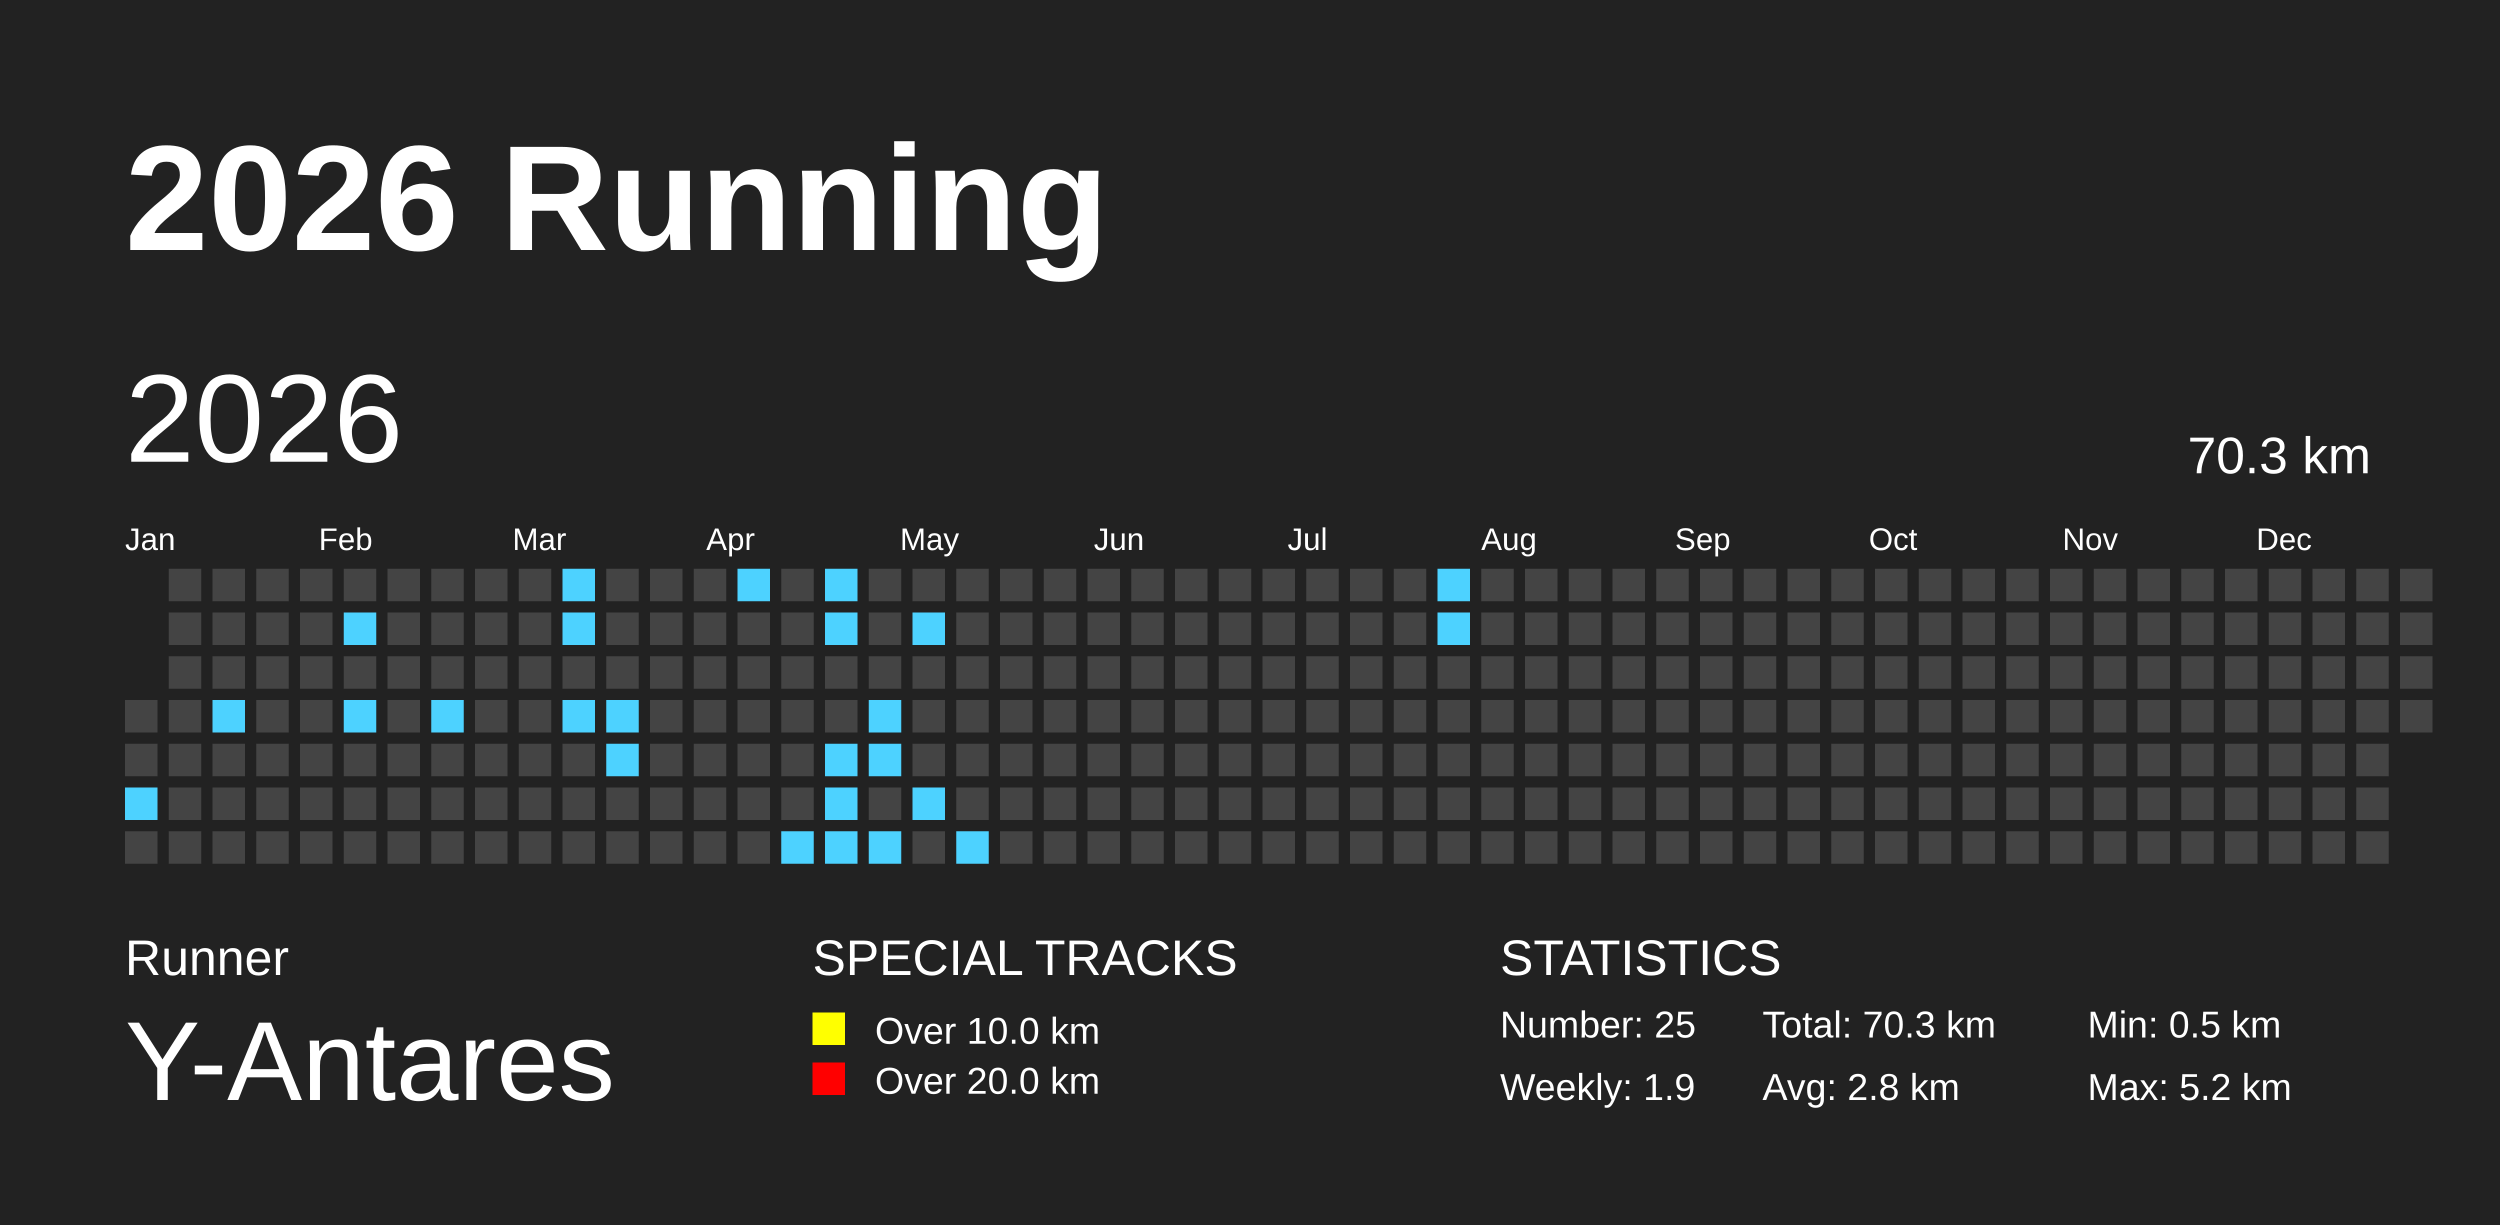
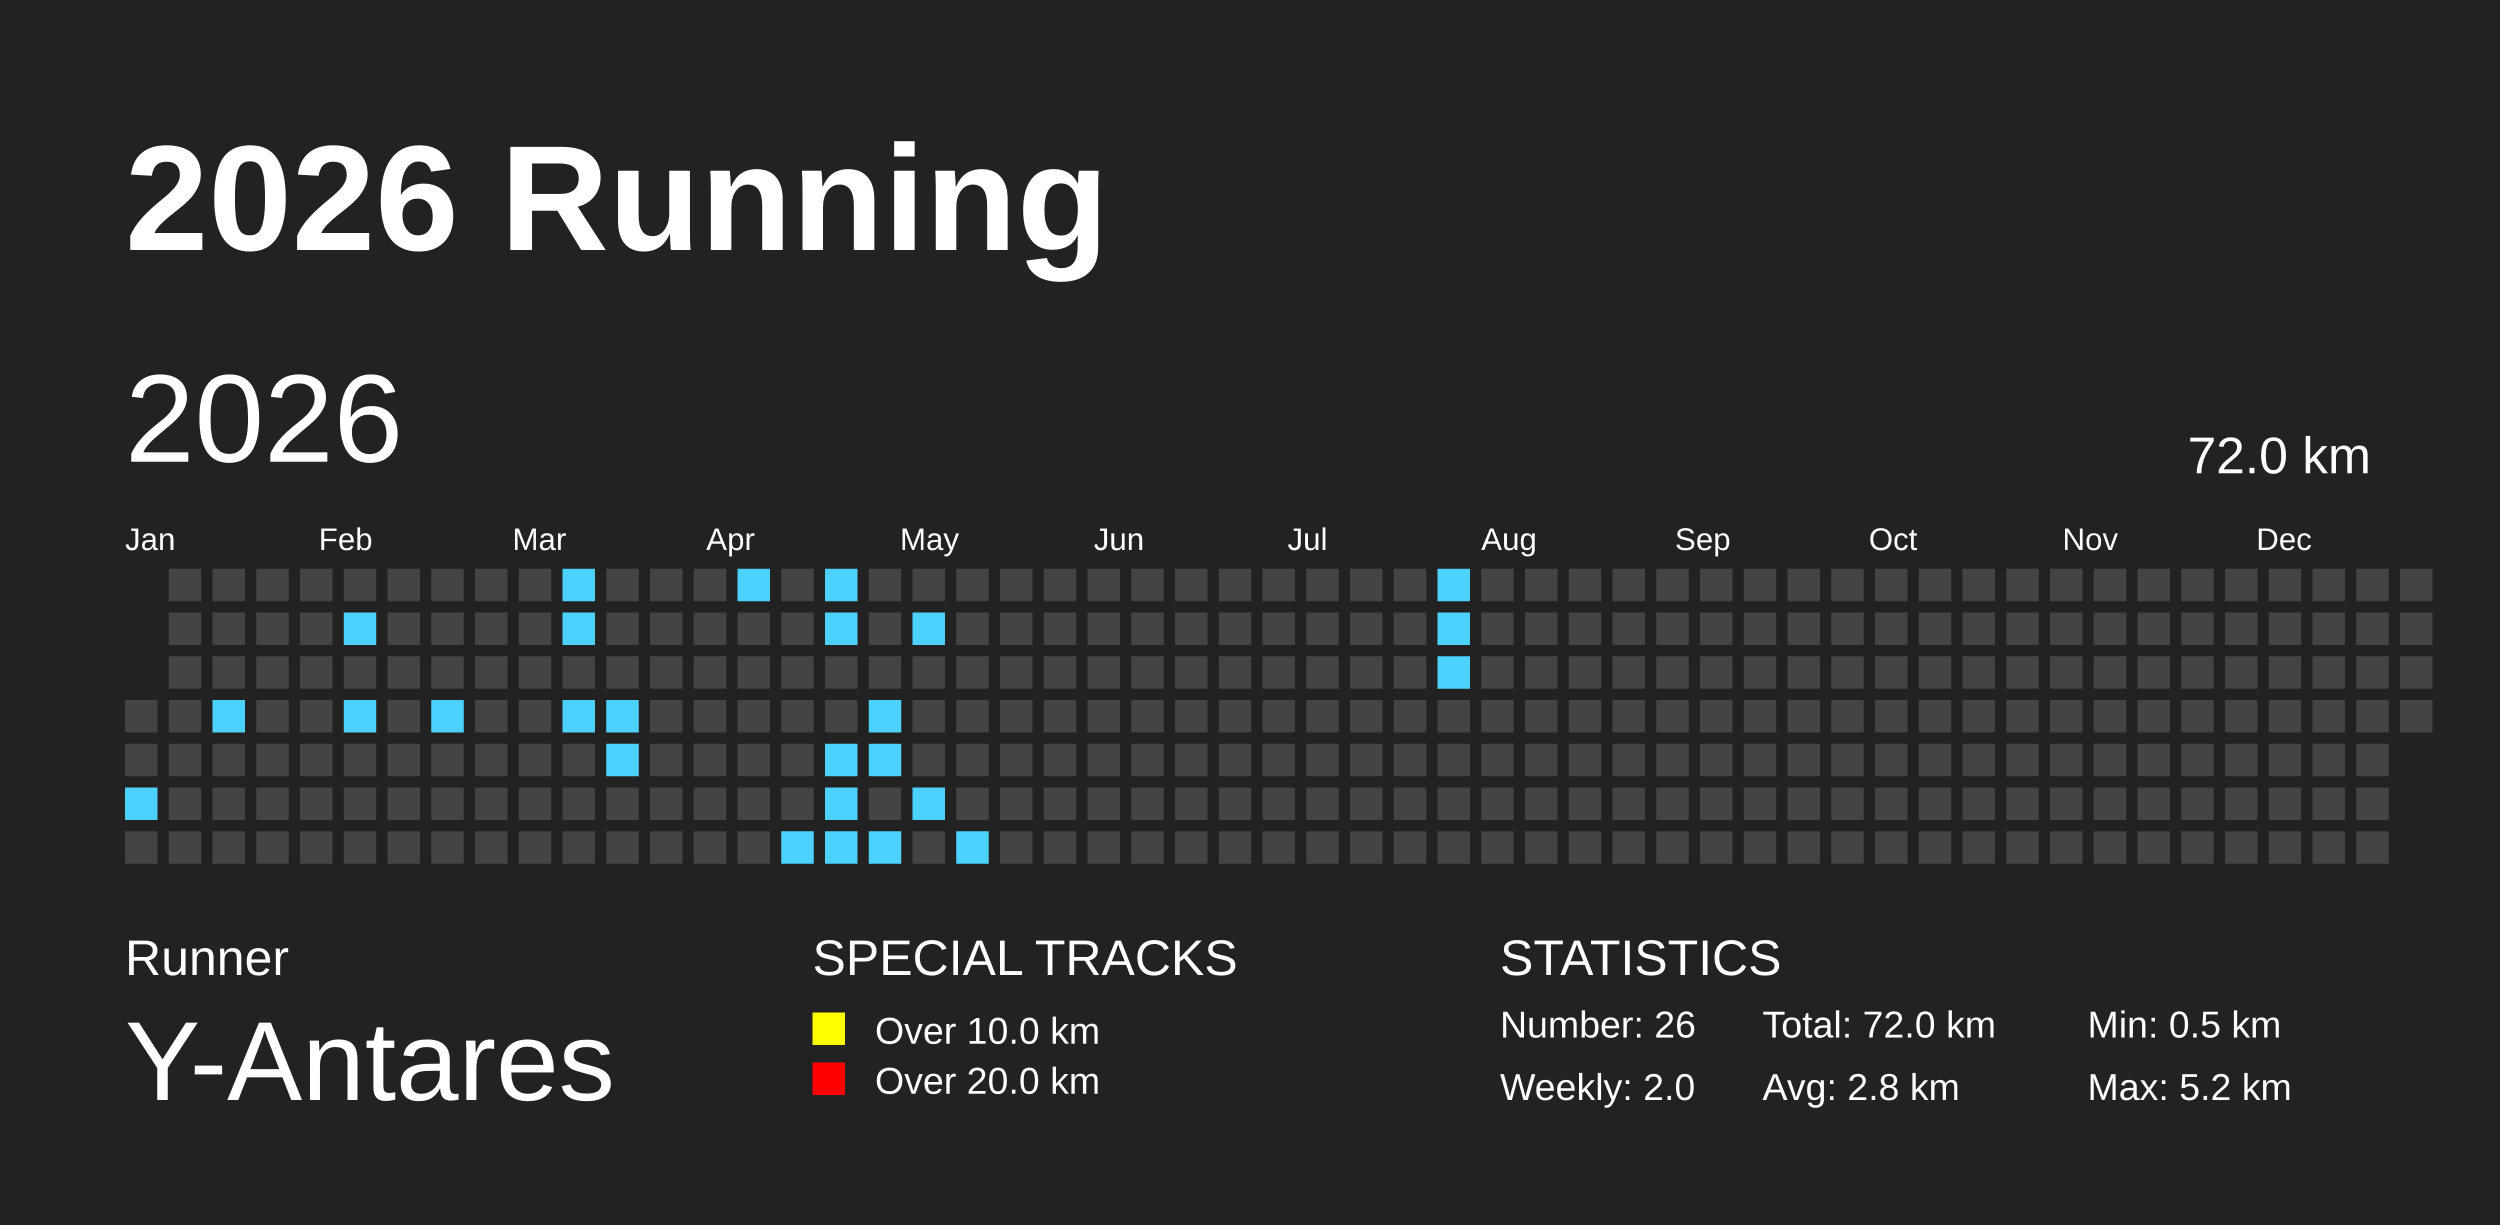
<svg xmlns="http://www.w3.org/2000/svg" baseProfile="full" height="98mm" version="1.1" viewBox="0,0,200,98" width="200mm">
  <defs />
  <rect fill="#222222" height="98" width="200" x="0" y="0" />
  <text fill="#FFFFFF" style="font-size:12px; font-family:Arial; font-weight:bold;" x="10" y="20">2026 Running</text>
  <text fill="#FFFFFF" style="font-size:4px; font-family:Arial" x="10" y="78">Runner</text>
  <text fill="#FFFFFF" style="font-size:9px; font-family:Arial" x="10" y="88">Y-Antares</text>
  <text fill="#FFFFFF" style="font-size:4px; font-family:Arial" x="65" y="78">SPECIAL TRACKS</text>
  <rect fill="yellow" height="2.6" width="2.6" x="65" y="81" />
  <text fill="#FFFFFF" style="font-size:3px; font-family:Arial" x="70" y="83.5">Over 10.0 km</text>
  <rect fill="red" height="2.6" width="2.6" x="65" y="85" />
  <text fill="#FFFFFF" style="font-size:3px; font-family:Arial" x="70" y="87.5">Over 20.0 km</text>
  <text fill="#FFFFFF" style="font-size:4px; font-family:Arial" x="120" y="78">STATISTICS</text>
-   <text fill="#FFFFFF" style="font-size:3px; font-family:Arial" x="120" y="83">Number: 25</text>
-   <text fill="#FFFFFF" style="font-size:3px; font-family:Arial" x="120" y="88">Weekly: 1.9</text>
-   <text fill="#FFFFFF" style="font-size:3px; font-family:Arial" x="141" y="83">Total: 70.3 km</text>
+   <text fill="#FFFFFF" style="font-size:3px; font-family:Arial" x="120" y="83">Number: 26</text>
+   <text fill="#FFFFFF" style="font-size:3px; font-family:Arial" x="120" y="88">Weekly: 2.0</text>
+   <text fill="#FFFFFF" style="font-size:3px; font-family:Arial" x="141" y="83">Total: 72.0 km</text>
  <text fill="#FFFFFF" style="font-size:3px; font-family:Arial" x="141" y="88">Avg: 2.8 km</text>
  <text fill="#FFFFFF" style="font-size:3px; font-family:Arial" x="167" y="83">Min: 0.5 km</text>
  <text fill="#FFFFFF" style="font-size:3px; font-family:Arial" x="167" y="88">Max: 5.2 km</text>
  <text dominant-baseline="hanging" fill="#FFFFFF" style="font-size:10.0px; font-family:Arial;" x="10" y="30">2026</text>
-   <text dominant-baseline="hanging" fill="#FFFFFF" style="font-size:4.125px; font-family:Arial;" x="175" y="35">70.3 km</text>
+   <text dominant-baseline="hanging" fill="#FFFFFF" style="font-size:4.125px; font-family:Arial;" x="175" y="35">72.0 km</text>
  <text fill="#FFFFFF" style="font-size:2.5px; font-family:Arial" x="10.0" y="44">Jan</text>
  <text fill="#FFFFFF" style="font-size:2.5px; font-family:Arial" x="25.5" y="44">Feb</text>
  <text fill="#FFFFFF" style="font-size:2.5px; font-family:Arial" x="41.0" y="44">Mar</text>
  <text fill="#FFFFFF" style="font-size:2.5px; font-family:Arial" x="56.5" y="44">Apr</text>
  <text fill="#FFFFFF" style="font-size:2.5px; font-family:Arial" x="72.0" y="44">May</text>
  <text fill="#FFFFFF" style="font-size:2.5px; font-family:Arial" x="87.5" y="44">Jun</text>
  <text fill="#FFFFFF" style="font-size:2.5px; font-family:Arial" x="103.0" y="44">Jul</text>
  <text fill="#FFFFFF" style="font-size:2.5px; font-family:Arial" x="118.5" y="44">Aug</text>
  <text fill="#FFFFFF" style="font-size:2.5px; font-family:Arial" x="134.0" y="44">Sep</text>
  <text fill="#FFFFFF" style="font-size:2.5px; font-family:Arial" x="149.5" y="44">Oct</text>
  <text fill="#FFFFFF" style="font-size:2.5px; font-family:Arial" x="165.0" y="44">Nov</text>
  <text fill="#FFFFFF" style="font-size:2.5px; font-family:Arial" x="180.5" y="44">Dec</text>
  <rect fill="#444444" height="2.6" width="2.6" x="10.0" y="56.0" />
  <rect fill="#444444" height="2.6" width="2.6" x="10.0" y="59.5" />
  <rect fill="#4DD2FF" height="2.6" width="2.6" x="10.0" y="63.0" />
  <rect fill="#444444" height="2.6" width="2.6" x="10.0" y="66.5" />
  <rect fill="#444444" height="2.6" width="2.6" x="13.5" y="45.5" />
  <rect fill="#444444" height="2.6" width="2.6" x="13.5" y="49.0" />
  <rect fill="#444444" height="2.6" width="2.6" x="13.5" y="52.5" />
  <rect fill="#444444" height="2.6" width="2.6" x="13.5" y="56.0" />
  <rect fill="#444444" height="2.6" width="2.6" x="13.5" y="59.5" />
  <rect fill="#444444" height="2.6" width="2.6" x="13.5" y="63.0" />
  <rect fill="#444444" height="2.6" width="2.6" x="13.5" y="66.5" />
  <rect fill="#444444" height="2.6" width="2.6" x="17.0" y="45.5" />
  <rect fill="#444444" height="2.6" width="2.6" x="17.0" y="49.0" />
  <rect fill="#444444" height="2.6" width="2.6" x="17.0" y="52.5" />
  <rect fill="#4DD2FF" height="2.6" width="2.6" x="17.0" y="56.0" />
  <rect fill="#444444" height="2.6" width="2.6" x="17.0" y="59.5" />
  <rect fill="#444444" height="2.6" width="2.6" x="17.0" y="63.0" />
  <rect fill="#444444" height="2.6" width="2.6" x="17.0" y="66.5" />
  <rect fill="#444444" height="2.6" width="2.6" x="20.5" y="45.5" />
  <rect fill="#444444" height="2.6" width="2.6" x="20.5" y="49.0" />
  <rect fill="#444444" height="2.6" width="2.6" x="20.5" y="52.5" />
  <rect fill="#444444" height="2.6" width="2.6" x="20.5" y="56.0" />
  <rect fill="#444444" height="2.6" width="2.6" x="20.5" y="59.5" />
  <rect fill="#444444" height="2.6" width="2.6" x="20.5" y="63.0" />
  <rect fill="#444444" height="2.6" width="2.6" x="20.5" y="66.5" />
  <rect fill="#444444" height="2.6" width="2.6" x="24.0" y="45.5" />
  <rect fill="#444444" height="2.6" width="2.6" x="24.0" y="49.0" />
  <rect fill="#444444" height="2.6" width="2.6" x="24.0" y="52.5" />
  <rect fill="#444444" height="2.6" width="2.6" x="24.0" y="56.0" />
  <rect fill="#444444" height="2.6" width="2.6" x="24.0" y="59.5" />
  <rect fill="#444444" height="2.6" width="2.6" x="24.0" y="63.0" />
  <rect fill="#444444" height="2.6" width="2.6" x="24.0" y="66.5" />
  <rect fill="#444444" height="2.6" width="2.6" x="27.5" y="45.5" />
  <rect fill="#4DD2FF" height="2.6" width="2.6" x="27.5" y="49.0" />
  <rect fill="#444444" height="2.6" width="2.6" x="27.5" y="52.5" />
  <rect fill="#4DD2FF" height="2.6" width="2.6" x="27.5" y="56.0" />
  <rect fill="#444444" height="2.6" width="2.6" x="27.5" y="59.5" />
  <rect fill="#444444" height="2.6" width="2.6" x="27.5" y="63.0" />
  <rect fill="#444444" height="2.6" width="2.6" x="27.5" y="66.5" />
  <rect fill="#444444" height="2.6" width="2.6" x="31.0" y="45.5" />
  <rect fill="#444444" height="2.6" width="2.6" x="31.0" y="49.0" />
  <rect fill="#444444" height="2.6" width="2.6" x="31.0" y="52.5" />
  <rect fill="#444444" height="2.6" width="2.6" x="31.0" y="56.0" />
  <rect fill="#444444" height="2.6" width="2.6" x="31.0" y="59.5" />
  <rect fill="#444444" height="2.6" width="2.6" x="31.0" y="63.0" />
  <rect fill="#444444" height="2.6" width="2.6" x="31.0" y="66.5" />
  <rect fill="#444444" height="2.6" width="2.6" x="34.5" y="45.5" />
  <rect fill="#444444" height="2.6" width="2.6" x="34.5" y="49.0" />
  <rect fill="#444444" height="2.6" width="2.6" x="34.5" y="52.5" />
  <rect fill="#4DD2FF" height="2.6" width="2.6" x="34.5" y="56.0" />
  <rect fill="#444444" height="2.6" width="2.6" x="34.5" y="59.5" />
  <rect fill="#444444" height="2.6" width="2.6" x="34.5" y="63.0" />
  <rect fill="#444444" height="2.6" width="2.6" x="34.5" y="66.5" />
  <rect fill="#444444" height="2.6" width="2.6" x="38.0" y="45.5" />
  <rect fill="#444444" height="2.6" width="2.6" x="38.0" y="49.0" />
  <rect fill="#444444" height="2.6" width="2.6" x="38.0" y="52.5" />
  <rect fill="#444444" height="2.6" width="2.6" x="38.0" y="56.0" />
  <rect fill="#444444" height="2.6" width="2.6" x="38.0" y="59.5" />
  <rect fill="#444444" height="2.6" width="2.6" x="38.0" y="63.0" />
  <rect fill="#444444" height="2.6" width="2.6" x="38.0" y="66.5" />
  <rect fill="#444444" height="2.6" width="2.6" x="41.5" y="45.5" />
  <rect fill="#444444" height="2.6" width="2.6" x="41.5" y="49.0" />
  <rect fill="#444444" height="2.6" width="2.6" x="41.5" y="52.5" />
  <rect fill="#444444" height="2.6" width="2.6" x="41.5" y="56.0" />
  <rect fill="#444444" height="2.6" width="2.6" x="41.5" y="59.5" />
  <rect fill="#444444" height="2.6" width="2.6" x="41.5" y="63.0" />
  <rect fill="#444444" height="2.6" width="2.6" x="41.5" y="66.5" />
  <rect fill="#4DD2FF" height="2.6" width="2.6" x="45.0" y="45.5" />
  <rect fill="#4DD2FF" height="2.6" width="2.6" x="45.0" y="49.0" />
  <rect fill="#444444" height="2.6" width="2.6" x="45.0" y="52.5" />
  <rect fill="#4DD2FF" height="2.6" width="2.6" x="45.0" y="56.0" />
  <rect fill="#444444" height="2.6" width="2.6" x="45.0" y="59.5" />
  <rect fill="#444444" height="2.6" width="2.6" x="45.0" y="63.0" />
  <rect fill="#444444" height="2.6" width="2.6" x="45.0" y="66.5" />
  <rect fill="#444444" height="2.6" width="2.6" x="48.5" y="45.5" />
  <rect fill="#444444" height="2.6" width="2.6" x="48.5" y="49.0" />
  <rect fill="#444444" height="2.6" width="2.6" x="48.5" y="52.5" />
  <rect fill="#4DD2FF" height="2.6" width="2.6" x="48.5" y="56.0" />
  <rect fill="#4DD2FF" height="2.6" width="2.6" x="48.5" y="59.5" />
  <rect fill="#444444" height="2.6" width="2.6" x="48.5" y="63.0" />
  <rect fill="#444444" height="2.6" width="2.6" x="48.5" y="66.5" />
  <rect fill="#444444" height="2.6" width="2.6" x="52.0" y="45.5" />
  <rect fill="#444444" height="2.6" width="2.6" x="52.0" y="49.0" />
  <rect fill="#444444" height="2.6" width="2.6" x="52.0" y="52.5" />
  <rect fill="#444444" height="2.6" width="2.6" x="52.0" y="56.0" />
  <rect fill="#444444" height="2.6" width="2.6" x="52.0" y="59.5" />
  <rect fill="#444444" height="2.6" width="2.6" x="52.0" y="63.0" />
  <rect fill="#444444" height="2.6" width="2.6" x="52.0" y="66.5" />
  <rect fill="#444444" height="2.6" width="2.6" x="55.5" y="45.5" />
  <rect fill="#444444" height="2.6" width="2.6" x="55.5" y="49.0" />
  <rect fill="#444444" height="2.6" width="2.6" x="55.5" y="52.5" />
  <rect fill="#444444" height="2.6" width="2.6" x="55.5" y="56.0" />
  <rect fill="#444444" height="2.6" width="2.6" x="55.5" y="59.5" />
  <rect fill="#444444" height="2.6" width="2.6" x="55.5" y="63.0" />
  <rect fill="#444444" height="2.6" width="2.6" x="55.5" y="66.5" />
  <rect fill="#4DD2FF" height="2.6" width="2.6" x="59.0" y="45.5" />
  <rect fill="#444444" height="2.6" width="2.6" x="59.0" y="49.0" />
  <rect fill="#444444" height="2.6" width="2.6" x="59.0" y="52.5" />
  <rect fill="#444444" height="2.6" width="2.6" x="59.0" y="56.0" />
  <rect fill="#444444" height="2.6" width="2.6" x="59.0" y="59.5" />
  <rect fill="#444444" height="2.6" width="2.6" x="59.0" y="63.0" />
  <rect fill="#444444" height="2.6" width="2.6" x="59.0" y="66.5" />
  <rect fill="#444444" height="2.6" width="2.6" x="62.5" y="45.5" />
  <rect fill="#444444" height="2.6" width="2.6" x="62.5" y="49.0" />
  <rect fill="#444444" height="2.6" width="2.6" x="62.5" y="52.5" />
  <rect fill="#444444" height="2.6" width="2.6" x="62.5" y="56.0" />
  <rect fill="#444444" height="2.6" width="2.6" x="62.5" y="59.5" />
  <rect fill="#444444" height="2.6" width="2.6" x="62.5" y="63.0" />
  <rect fill="#4DD2FF" height="2.6" width="2.6" x="62.5" y="66.5" />
  <rect fill="#4DD2FF" height="2.6" width="2.6" x="66.0" y="45.5" />
  <rect fill="#4DD2FF" height="2.6" width="2.6" x="66.0" y="49.0" />
  <rect fill="#444444" height="2.6" width="2.6" x="66.0" y="52.5" />
  <rect fill="#444444" height="2.6" width="2.6" x="66.0" y="56.0" />
  <rect fill="#4DD2FF" height="2.6" width="2.6" x="66.0" y="59.5" />
  <rect fill="#4DD2FF" height="2.6" width="2.6" x="66.0" y="63.0" />
  <rect fill="#4DD2FF" height="2.6" width="2.6" x="66.0" y="66.5" />
  <rect fill="#444444" height="2.6" width="2.6" x="69.5" y="45.5" />
  <rect fill="#444444" height="2.6" width="2.6" x="69.5" y="49.0" />
  <rect fill="#444444" height="2.6" width="2.6" x="69.5" y="52.5" />
  <rect fill="#4DD2FF" height="2.6" width="2.6" x="69.5" y="56.0" />
  <rect fill="#4DD2FF" height="2.6" width="2.6" x="69.5" y="59.5" />
  <rect fill="#444444" height="2.6" width="2.6" x="69.5" y="63.0" />
  <rect fill="#4DD2FF" height="2.6" width="2.6" x="69.5" y="66.5" />
  <rect fill="#444444" height="2.6" width="2.6" x="73.0" y="45.5" />
  <rect fill="#4DD2FF" height="2.6" width="2.6" x="73.0" y="49.0" />
  <rect fill="#444444" height="2.6" width="2.6" x="73.0" y="52.5" />
  <rect fill="#444444" height="2.6" width="2.6" x="73.0" y="56.0" />
  <rect fill="#444444" height="2.6" width="2.6" x="73.0" y="59.5" />
  <rect fill="#4DD2FF" height="2.6" width="2.6" x="73.0" y="63.0" />
  <rect fill="#444444" height="2.6" width="2.6" x="73.0" y="66.5" />
  <rect fill="#444444" height="2.6" width="2.6" x="76.5" y="45.5" />
  <rect fill="#444444" height="2.6" width="2.6" x="76.5" y="49.0" />
  <rect fill="#444444" height="2.6" width="2.6" x="76.5" y="52.5" />
  <rect fill="#444444" height="2.6" width="2.6" x="76.5" y="56.0" />
  <rect fill="#444444" height="2.6" width="2.6" x="76.5" y="59.5" />
  <rect fill="#444444" height="2.6" width="2.6" x="76.5" y="63.0" />
  <rect fill="#4DD2FF" height="2.6" width="2.6" x="76.5" y="66.5" />
  <rect fill="#444444" height="2.6" width="2.6" x="80.0" y="45.5" />
  <rect fill="#444444" height="2.6" width="2.6" x="80.0" y="49.0" />
  <rect fill="#444444" height="2.6" width="2.6" x="80.0" y="52.5" />
  <rect fill="#444444" height="2.6" width="2.6" x="80.0" y="56.0" />
  <rect fill="#444444" height="2.6" width="2.6" x="80.0" y="59.5" />
  <rect fill="#444444" height="2.6" width="2.6" x="80.0" y="63.0" />
  <rect fill="#444444" height="2.6" width="2.6" x="80.0" y="66.5" />
  <rect fill="#444444" height="2.6" width="2.6" x="83.5" y="45.5" />
  <rect fill="#444444" height="2.6" width="2.6" x="83.5" y="49.0" />
  <rect fill="#444444" height="2.6" width="2.6" x="83.5" y="52.5" />
  <rect fill="#444444" height="2.6" width="2.6" x="83.5" y="56.0" />
  <rect fill="#444444" height="2.6" width="2.6" x="83.5" y="59.5" />
  <rect fill="#444444" height="2.6" width="2.6" x="83.5" y="63.0" />
  <rect fill="#444444" height="2.6" width="2.6" x="83.5" y="66.5" />
  <rect fill="#444444" height="2.6" width="2.6" x="87.0" y="45.5" />
  <rect fill="#444444" height="2.6" width="2.6" x="87.0" y="49.0" />
  <rect fill="#444444" height="2.6" width="2.6" x="87.0" y="52.5" />
  <rect fill="#444444" height="2.6" width="2.6" x="87.0" y="56.0" />
  <rect fill="#444444" height="2.6" width="2.6" x="87.0" y="59.5" />
  <rect fill="#444444" height="2.6" width="2.6" x="87.0" y="63.0" />
  <rect fill="#444444" height="2.6" width="2.6" x="87.0" y="66.5" />
  <rect fill="#444444" height="2.6" width="2.6" x="90.5" y="45.5" />
  <rect fill="#444444" height="2.6" width="2.6" x="90.5" y="49.0" />
  <rect fill="#444444" height="2.6" width="2.6" x="90.5" y="52.5" />
  <rect fill="#444444" height="2.6" width="2.6" x="90.5" y="56.0" />
  <rect fill="#444444" height="2.6" width="2.6" x="90.5" y="59.5" />
  <rect fill="#444444" height="2.6" width="2.6" x="90.5" y="63.0" />
  <rect fill="#444444" height="2.6" width="2.6" x="90.5" y="66.5" />
  <rect fill="#444444" height="2.6" width="2.6" x="94.0" y="45.5" />
  <rect fill="#444444" height="2.6" width="2.6" x="94.0" y="49.0" />
  <rect fill="#444444" height="2.6" width="2.6" x="94.0" y="52.5" />
  <rect fill="#444444" height="2.6" width="2.6" x="94.0" y="56.0" />
  <rect fill="#444444" height="2.6" width="2.6" x="94.0" y="59.5" />
  <rect fill="#444444" height="2.6" width="2.6" x="94.0" y="63.0" />
  <rect fill="#444444" height="2.6" width="2.6" x="94.0" y="66.5" />
  <rect fill="#444444" height="2.6" width="2.6" x="97.5" y="45.5" />
  <rect fill="#444444" height="2.6" width="2.6" x="97.5" y="49.0" />
  <rect fill="#444444" height="2.6" width="2.6" x="97.5" y="52.5" />
  <rect fill="#444444" height="2.6" width="2.6" x="97.5" y="56.0" />
  <rect fill="#444444" height="2.6" width="2.6" x="97.5" y="59.5" />
  <rect fill="#444444" height="2.6" width="2.6" x="97.5" y="63.0" />
  <rect fill="#444444" height="2.6" width="2.6" x="97.5" y="66.5" />
  <rect fill="#444444" height="2.6" width="2.6" x="101.0" y="45.5" />
  <rect fill="#444444" height="2.6" width="2.6" x="101.0" y="49.0" />
  <rect fill="#444444" height="2.6" width="2.6" x="101.0" y="52.5" />
  <rect fill="#444444" height="2.6" width="2.6" x="101.0" y="56.0" />
  <rect fill="#444444" height="2.6" width="2.6" x="101.0" y="59.5" />
  <rect fill="#444444" height="2.6" width="2.6" x="101.0" y="63.0" />
  <rect fill="#444444" height="2.6" width="2.6" x="101.0" y="66.5" />
  <rect fill="#444444" height="2.6" width="2.6" x="104.5" y="45.5" />
  <rect fill="#444444" height="2.6" width="2.6" x="104.5" y="49.0" />
  <rect fill="#444444" height="2.6" width="2.6" x="104.5" y="52.5" />
  <rect fill="#444444" height="2.6" width="2.6" x="104.5" y="56.0" />
  <rect fill="#444444" height="2.6" width="2.6" x="104.5" y="59.5" />
  <rect fill="#444444" height="2.6" width="2.6" x="104.5" y="63.0" />
  <rect fill="#444444" height="2.6" width="2.6" x="104.5" y="66.5" />
  <rect fill="#444444" height="2.6" width="2.6" x="108.0" y="45.5" />
  <rect fill="#444444" height="2.6" width="2.6" x="108.0" y="49.0" />
  <rect fill="#444444" height="2.6" width="2.6" x="108.0" y="52.5" />
  <rect fill="#444444" height="2.6" width="2.6" x="108.0" y="56.0" />
  <rect fill="#444444" height="2.6" width="2.6" x="108.0" y="59.5" />
  <rect fill="#444444" height="2.6" width="2.6" x="108.0" y="63.0" />
  <rect fill="#444444" height="2.6" width="2.6" x="108.0" y="66.5" />
  <rect fill="#444444" height="2.6" width="2.6" x="111.5" y="45.5" />
  <rect fill="#444444" height="2.6" width="2.6" x="111.5" y="49.0" />
  <rect fill="#444444" height="2.6" width="2.6" x="111.5" y="52.5" />
  <rect fill="#444444" height="2.6" width="2.6" x="111.5" y="56.0" />
  <rect fill="#444444" height="2.6" width="2.6" x="111.5" y="59.5" />
  <rect fill="#444444" height="2.6" width="2.6" x="111.5" y="63.0" />
  <rect fill="#444444" height="2.6" width="2.6" x="111.5" y="66.5" />
  <rect fill="#4DD2FF" height="2.6" width="2.6" x="115.0" y="45.5" />
  <rect fill="#4DD2FF" height="2.6" width="2.6" x="115.0" y="49.0" />
-   <rect fill="#444444" height="2.6" width="2.6" x="115.0" y="52.5" />
+   <rect fill="#4DD2FF" height="2.6" width="2.6" x="115.0" y="52.5" />
  <rect fill="#444444" height="2.6" width="2.6" x="115.0" y="56.0" />
  <rect fill="#444444" height="2.6" width="2.6" x="115.0" y="59.5" />
  <rect fill="#444444" height="2.6" width="2.6" x="115.0" y="63.0" />
  <rect fill="#444444" height="2.6" width="2.6" x="115.0" y="66.5" />
  <rect fill="#444444" height="2.6" width="2.6" x="118.5" y="45.5" />
  <rect fill="#444444" height="2.6" width="2.6" x="118.5" y="49.0" />
  <rect fill="#444444" height="2.6" width="2.6" x="118.5" y="52.5" />
  <rect fill="#444444" height="2.6" width="2.6" x="118.5" y="56.0" />
  <rect fill="#444444" height="2.6" width="2.6" x="118.5" y="59.5" />
  <rect fill="#444444" height="2.6" width="2.6" x="118.5" y="63.0" />
  <rect fill="#444444" height="2.6" width="2.6" x="118.5" y="66.5" />
  <rect fill="#444444" height="2.6" width="2.6" x="122.0" y="45.5" />
  <rect fill="#444444" height="2.6" width="2.6" x="122.0" y="49.0" />
  <rect fill="#444444" height="2.6" width="2.6" x="122.0" y="52.5" />
  <rect fill="#444444" height="2.6" width="2.6" x="122.0" y="56.0" />
  <rect fill="#444444" height="2.6" width="2.6" x="122.0" y="59.5" />
  <rect fill="#444444" height="2.6" width="2.6" x="122.0" y="63.0" />
  <rect fill="#444444" height="2.6" width="2.6" x="122.0" y="66.5" />
  <rect fill="#444444" height="2.6" width="2.6" x="125.5" y="45.5" />
  <rect fill="#444444" height="2.6" width="2.6" x="125.5" y="49.0" />
  <rect fill="#444444" height="2.6" width="2.6" x="125.5" y="52.5" />
  <rect fill="#444444" height="2.6" width="2.6" x="125.5" y="56.0" />
  <rect fill="#444444" height="2.6" width="2.6" x="125.5" y="59.5" />
  <rect fill="#444444" height="2.6" width="2.6" x="125.5" y="63.0" />
  <rect fill="#444444" height="2.6" width="2.6" x="125.5" y="66.5" />
  <rect fill="#444444" height="2.6" width="2.6" x="129.0" y="45.5" />
  <rect fill="#444444" height="2.6" width="2.6" x="129.0" y="49.0" />
  <rect fill="#444444" height="2.6" width="2.6" x="129.0" y="52.5" />
  <rect fill="#444444" height="2.6" width="2.6" x="129.0" y="56.0" />
  <rect fill="#444444" height="2.6" width="2.6" x="129.0" y="59.5" />
  <rect fill="#444444" height="2.6" width="2.6" x="129.0" y="63.0" />
  <rect fill="#444444" height="2.6" width="2.6" x="129.0" y="66.5" />
  <rect fill="#444444" height="2.6" width="2.6" x="132.5" y="45.5" />
  <rect fill="#444444" height="2.6" width="2.6" x="132.5" y="49.0" />
  <rect fill="#444444" height="2.6" width="2.6" x="132.5" y="52.5" />
  <rect fill="#444444" height="2.6" width="2.6" x="132.5" y="56.0" />
  <rect fill="#444444" height="2.6" width="2.6" x="132.5" y="59.5" />
  <rect fill="#444444" height="2.6" width="2.6" x="132.5" y="63.0" />
  <rect fill="#444444" height="2.6" width="2.6" x="132.5" y="66.5" />
  <rect fill="#444444" height="2.6" width="2.6" x="136.0" y="45.5" />
  <rect fill="#444444" height="2.6" width="2.6" x="136.0" y="49.0" />
  <rect fill="#444444" height="2.6" width="2.6" x="136.0" y="52.5" />
  <rect fill="#444444" height="2.6" width="2.6" x="136.0" y="56.0" />
  <rect fill="#444444" height="2.6" width="2.6" x="136.0" y="59.5" />
  <rect fill="#444444" height="2.6" width="2.6" x="136.0" y="63.0" />
  <rect fill="#444444" height="2.6" width="2.6" x="136.0" y="66.5" />
  <rect fill="#444444" height="2.6" width="2.6" x="139.5" y="45.5" />
  <rect fill="#444444" height="2.6" width="2.6" x="139.5" y="49.0" />
  <rect fill="#444444" height="2.6" width="2.6" x="139.5" y="52.5" />
  <rect fill="#444444" height="2.6" width="2.6" x="139.5" y="56.0" />
  <rect fill="#444444" height="2.6" width="2.6" x="139.5" y="59.5" />
  <rect fill="#444444" height="2.6" width="2.6" x="139.5" y="63.0" />
  <rect fill="#444444" height="2.6" width="2.6" x="139.5" y="66.5" />
  <rect fill="#444444" height="2.6" width="2.6" x="143.0" y="45.5" />
  <rect fill="#444444" height="2.6" width="2.6" x="143.0" y="49.0" />
  <rect fill="#444444" height="2.6" width="2.6" x="143.0" y="52.5" />
  <rect fill="#444444" height="2.6" width="2.6" x="143.0" y="56.0" />
  <rect fill="#444444" height="2.6" width="2.6" x="143.0" y="59.5" />
  <rect fill="#444444" height="2.6" width="2.6" x="143.0" y="63.0" />
  <rect fill="#444444" height="2.6" width="2.6" x="143.0" y="66.5" />
  <rect fill="#444444" height="2.6" width="2.6" x="146.5" y="45.5" />
  <rect fill="#444444" height="2.6" width="2.6" x="146.5" y="49.0" />
  <rect fill="#444444" height="2.6" width="2.6" x="146.5" y="52.5" />
  <rect fill="#444444" height="2.6" width="2.6" x="146.5" y="56.0" />
  <rect fill="#444444" height="2.6" width="2.6" x="146.5" y="59.5" />
  <rect fill="#444444" height="2.6" width="2.6" x="146.5" y="63.0" />
  <rect fill="#444444" height="2.6" width="2.6" x="146.5" y="66.5" />
  <rect fill="#444444" height="2.6" width="2.6" x="150.0" y="45.5" />
  <rect fill="#444444" height="2.6" width="2.6" x="150.0" y="49.0" />
  <rect fill="#444444" height="2.6" width="2.6" x="150.0" y="52.5" />
  <rect fill="#444444" height="2.6" width="2.6" x="150.0" y="56.0" />
  <rect fill="#444444" height="2.6" width="2.6" x="150.0" y="59.5" />
  <rect fill="#444444" height="2.6" width="2.6" x="150.0" y="63.0" />
  <rect fill="#444444" height="2.6" width="2.6" x="150.0" y="66.5" />
  <rect fill="#444444" height="2.6" width="2.6" x="153.5" y="45.5" />
  <rect fill="#444444" height="2.6" width="2.6" x="153.5" y="49.0" />
  <rect fill="#444444" height="2.6" width="2.6" x="153.5" y="52.5" />
  <rect fill="#444444" height="2.6" width="2.6" x="153.5" y="56.0" />
  <rect fill="#444444" height="2.6" width="2.6" x="153.5" y="59.5" />
  <rect fill="#444444" height="2.6" width="2.6" x="153.5" y="63.0" />
  <rect fill="#444444" height="2.6" width="2.6" x="153.5" y="66.5" />
  <rect fill="#444444" height="2.6" width="2.6" x="157.0" y="45.5" />
  <rect fill="#444444" height="2.6" width="2.6" x="157.0" y="49.0" />
  <rect fill="#444444" height="2.6" width="2.6" x="157.0" y="52.5" />
  <rect fill="#444444" height="2.6" width="2.6" x="157.0" y="56.0" />
  <rect fill="#444444" height="2.6" width="2.6" x="157.0" y="59.5" />
  <rect fill="#444444" height="2.6" width="2.6" x="157.0" y="63.0" />
  <rect fill="#444444" height="2.6" width="2.6" x="157.0" y="66.5" />
  <rect fill="#444444" height="2.6" width="2.6" x="160.5" y="45.5" />
  <rect fill="#444444" height="2.6" width="2.6" x="160.5" y="49.0" />
  <rect fill="#444444" height="2.6" width="2.6" x="160.5" y="52.5" />
  <rect fill="#444444" height="2.6" width="2.6" x="160.5" y="56.0" />
  <rect fill="#444444" height="2.6" width="2.6" x="160.5" y="59.5" />
  <rect fill="#444444" height="2.6" width="2.6" x="160.5" y="63.0" />
  <rect fill="#444444" height="2.6" width="2.6" x="160.5" y="66.5" />
  <rect fill="#444444" height="2.6" width="2.6" x="164.0" y="45.5" />
  <rect fill="#444444" height="2.6" width="2.6" x="164.0" y="49.0" />
  <rect fill="#444444" height="2.6" width="2.6" x="164.0" y="52.5" />
  <rect fill="#444444" height="2.6" width="2.6" x="164.0" y="56.0" />
  <rect fill="#444444" height="2.6" width="2.6" x="164.0" y="59.5" />
  <rect fill="#444444" height="2.6" width="2.6" x="164.0" y="63.0" />
  <rect fill="#444444" height="2.6" width="2.6" x="164.0" y="66.5" />
  <rect fill="#444444" height="2.6" width="2.6" x="167.5" y="45.5" />
  <rect fill="#444444" height="2.6" width="2.6" x="167.5" y="49.0" />
  <rect fill="#444444" height="2.6" width="2.6" x="167.5" y="52.5" />
  <rect fill="#444444" height="2.6" width="2.6" x="167.5" y="56.0" />
  <rect fill="#444444" height="2.6" width="2.6" x="167.5" y="59.5" />
  <rect fill="#444444" height="2.6" width="2.6" x="167.5" y="63.0" />
  <rect fill="#444444" height="2.6" width="2.6" x="167.5" y="66.5" />
  <rect fill="#444444" height="2.6" width="2.6" x="171.0" y="45.5" />
  <rect fill="#444444" height="2.6" width="2.6" x="171.0" y="49.0" />
  <rect fill="#444444" height="2.6" width="2.6" x="171.0" y="52.5" />
  <rect fill="#444444" height="2.6" width="2.6" x="171.0" y="56.0" />
  <rect fill="#444444" height="2.6" width="2.6" x="171.0" y="59.5" />
  <rect fill="#444444" height="2.6" width="2.6" x="171.0" y="63.0" />
  <rect fill="#444444" height="2.6" width="2.6" x="171.0" y="66.5" />
  <rect fill="#444444" height="2.6" width="2.6" x="174.5" y="45.5" />
  <rect fill="#444444" height="2.6" width="2.6" x="174.5" y="49.0" />
  <rect fill="#444444" height="2.6" width="2.6" x="174.5" y="52.5" />
  <rect fill="#444444" height="2.6" width="2.6" x="174.5" y="56.0" />
  <rect fill="#444444" height="2.6" width="2.6" x="174.5" y="59.5" />
  <rect fill="#444444" height="2.6" width="2.6" x="174.5" y="63.0" />
  <rect fill="#444444" height="2.6" width="2.6" x="174.5" y="66.5" />
  <rect fill="#444444" height="2.6" width="2.6" x="178.0" y="45.5" />
  <rect fill="#444444" height="2.6" width="2.6" x="178.0" y="49.0" />
  <rect fill="#444444" height="2.6" width="2.6" x="178.0" y="52.5" />
  <rect fill="#444444" height="2.6" width="2.6" x="178.0" y="56.0" />
  <rect fill="#444444" height="2.6" width="2.6" x="178.0" y="59.5" />
  <rect fill="#444444" height="2.6" width="2.6" x="178.0" y="63.0" />
  <rect fill="#444444" height="2.6" width="2.6" x="178.0" y="66.5" />
  <rect fill="#444444" height="2.6" width="2.6" x="181.5" y="45.5" />
  <rect fill="#444444" height="2.6" width="2.6" x="181.5" y="49.0" />
  <rect fill="#444444" height="2.6" width="2.6" x="181.5" y="52.5" />
  <rect fill="#444444" height="2.6" width="2.6" x="181.5" y="56.0" />
  <rect fill="#444444" height="2.6" width="2.6" x="181.5" y="59.5" />
  <rect fill="#444444" height="2.6" width="2.6" x="181.5" y="63.0" />
  <rect fill="#444444" height="2.6" width="2.6" x="181.5" y="66.5" />
  <rect fill="#444444" height="2.6" width="2.6" x="185.0" y="45.5" />
  <rect fill="#444444" height="2.6" width="2.6" x="185.0" y="49.0" />
  <rect fill="#444444" height="2.6" width="2.6" x="185.0" y="52.5" />
  <rect fill="#444444" height="2.6" width="2.6" x="185.0" y="56.0" />
  <rect fill="#444444" height="2.6" width="2.6" x="185.0" y="59.5" />
  <rect fill="#444444" height="2.6" width="2.6" x="185.0" y="63.0" />
  <rect fill="#444444" height="2.6" width="2.6" x="185.0" y="66.5" />
  <rect fill="#444444" height="2.6" width="2.6" x="188.5" y="45.5" />
  <rect fill="#444444" height="2.6" width="2.6" x="188.5" y="49.0" />
  <rect fill="#444444" height="2.6" width="2.6" x="188.5" y="52.5" />
  <rect fill="#444444" height="2.6" width="2.6" x="188.5" y="56.0" />
  <rect fill="#444444" height="2.6" width="2.6" x="188.5" y="59.5" />
  <rect fill="#444444" height="2.6" width="2.6" x="188.5" y="63.0" />
  <rect fill="#444444" height="2.6" width="2.6" x="188.5" y="66.5" />
  <rect fill="#444444" height="2.6" width="2.6" x="192.0" y="45.5" />
  <rect fill="#444444" height="2.6" width="2.6" x="192.0" y="49.0" />
  <rect fill="#444444" height="2.6" width="2.6" x="192.0" y="52.5" />
  <rect fill="#444444" height="2.6" width="2.6" x="192.0" y="56.0" />
</svg>
